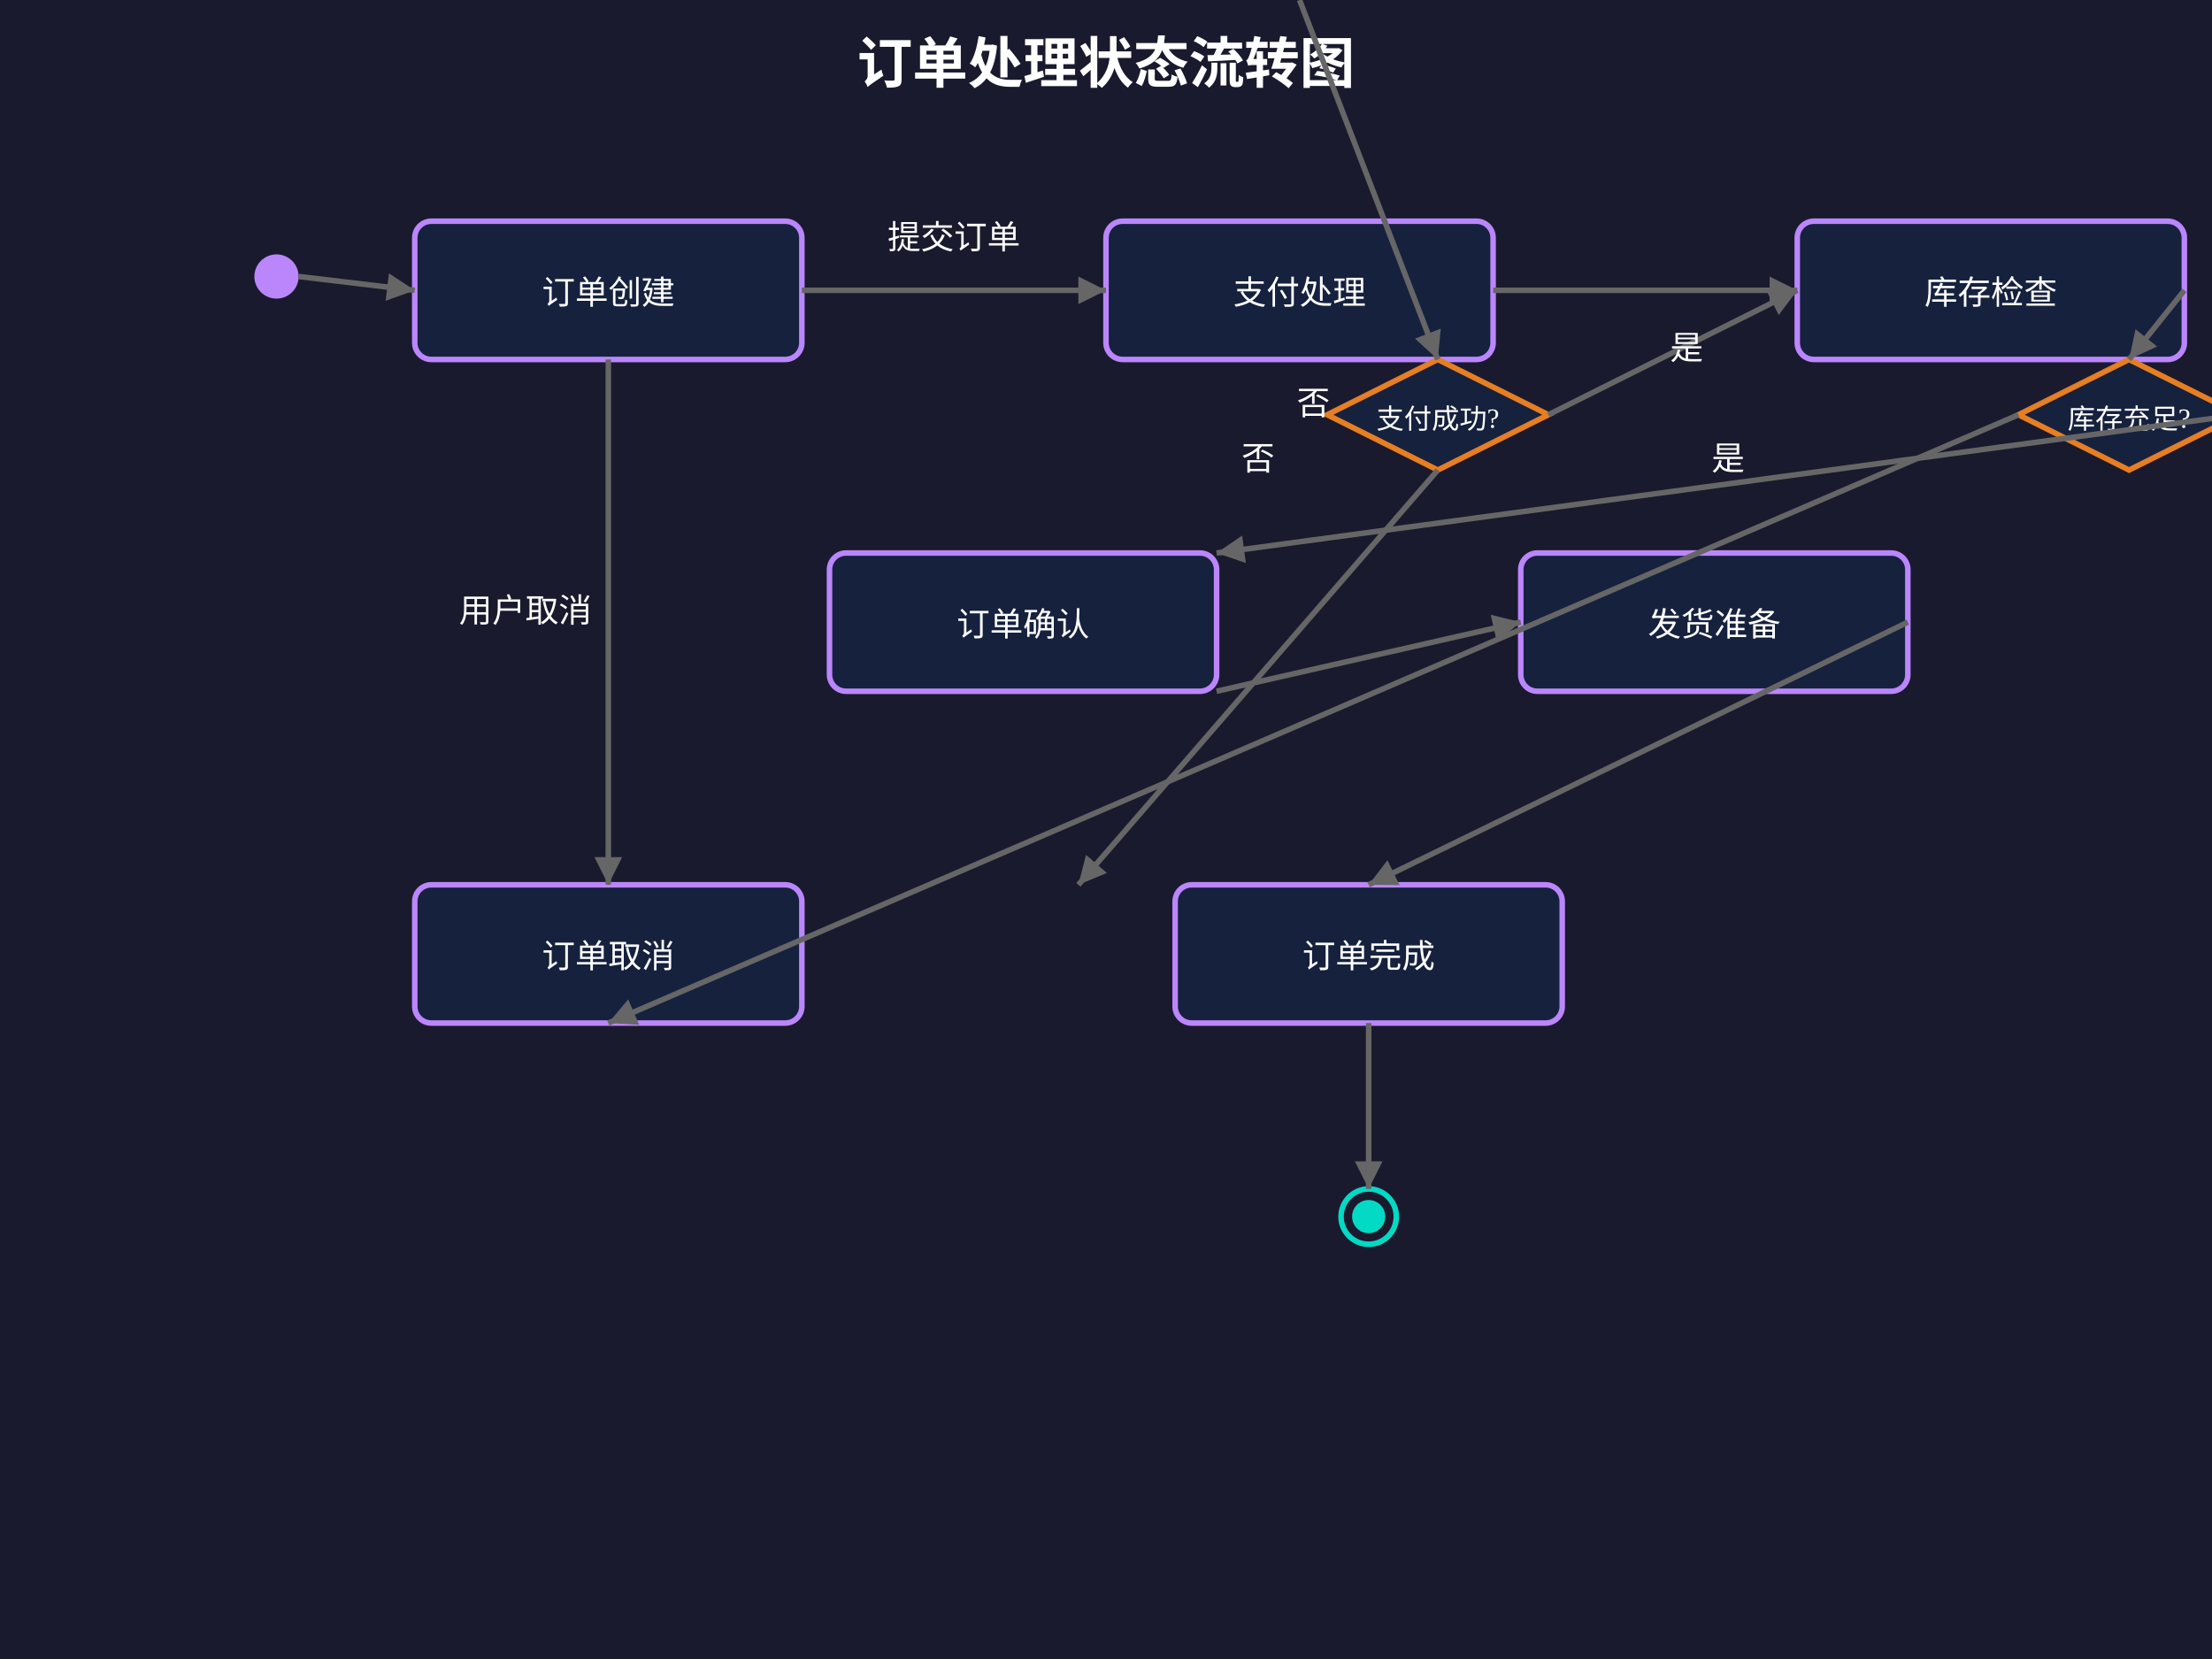
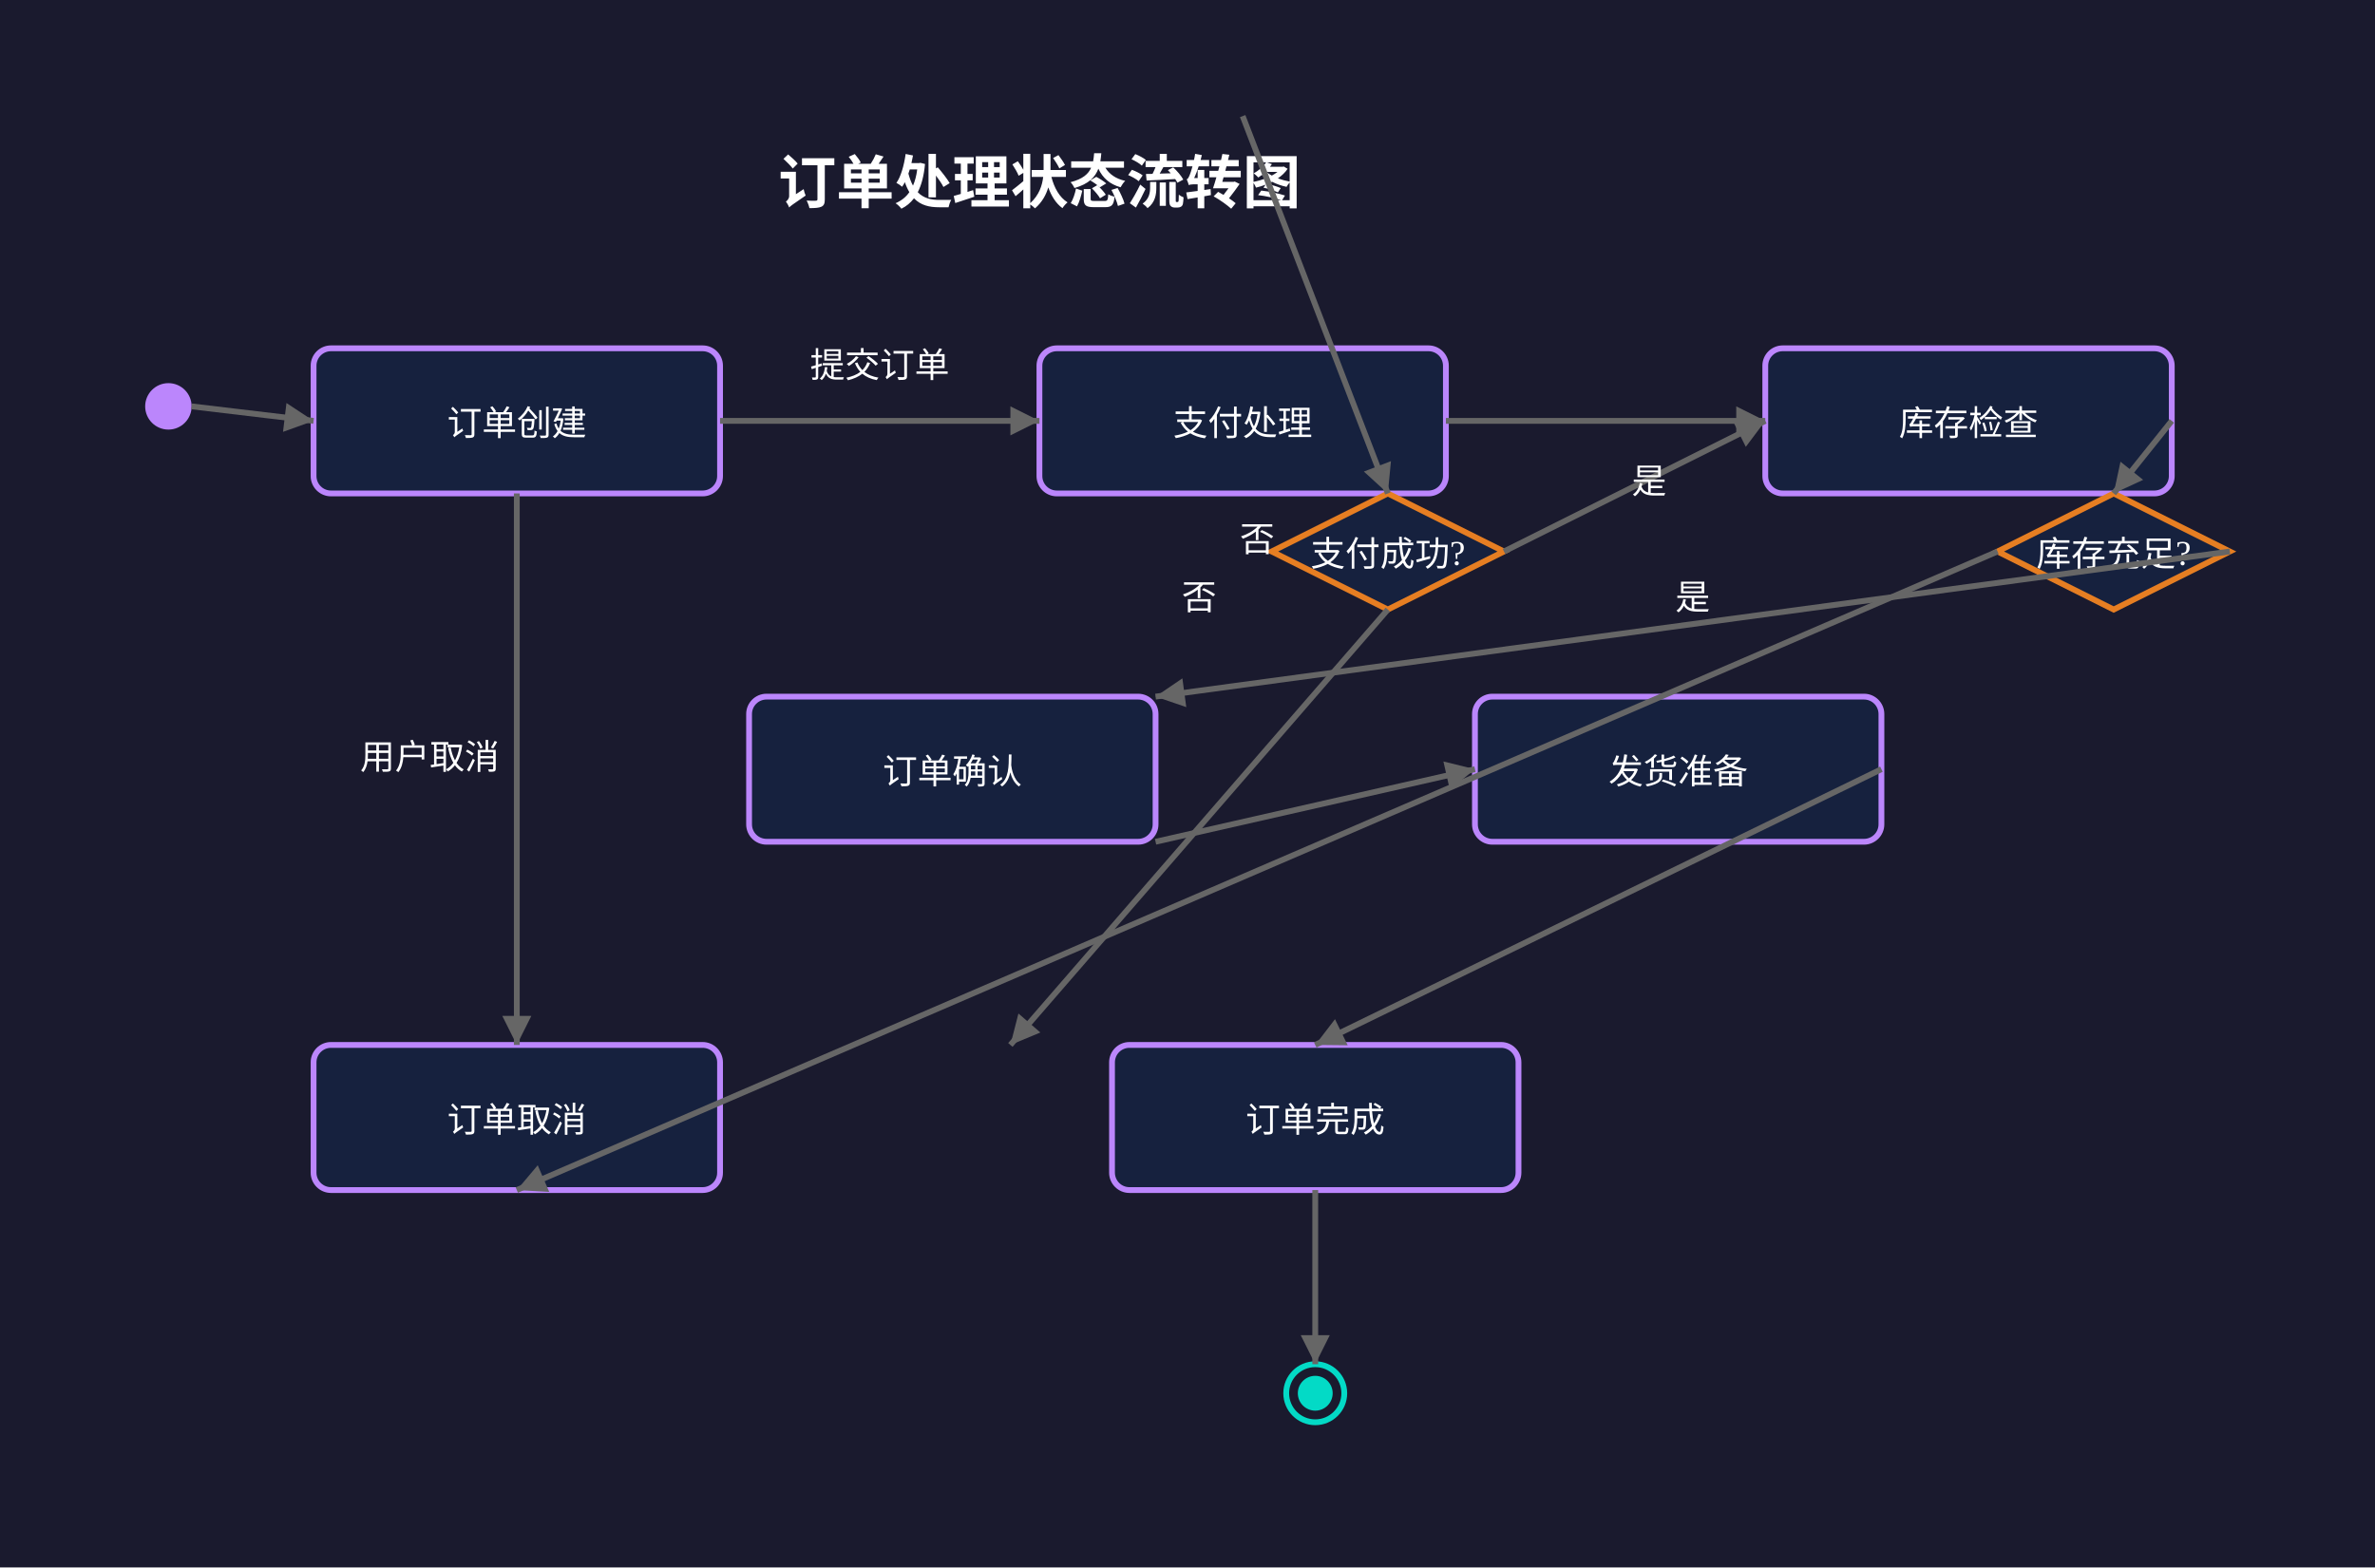
- <svg xmlns="http://www.w3.org/2000/svg" width="800" height="600" viewBox="0 0 800 600">
+ <svg xmlns="http://www.w3.org/2000/svg" width="818" height="540" viewBox="0 0 818 540" role="img" aria-labelledby="title desc">
  <defs>
    <style>
      .state { fill: #16213e; stroke: #bb86fc; stroke-width: 2; rx: 6; }
      .initial { fill: #bb86fc; }
      .final { fill: none; stroke: #03dac6; stroke-width: 2; }
      .final-inner { fill: #03dac6; }
      .decision { fill: #16213e; stroke: #e67e22; stroke-width: 2; }
      .text { fill: #ffffff; font-family: "Microsoft YaHei", sans-serif; }
      .connector { stroke: #666666; stroke-width: 2; fill: none; marker-end: url(#arrowhead-dark); }
-       .decision-text { fill: #ffffff; font-size: 10px; text-anchor: middle; }
+       .decision-text { fill: #ffffff; font-size:12px; text-anchor: middle; }
    </style>
    <marker id="arrowhead-dark" markerWidth="5" markerHeight="5" refX="5" refY="2.5" orient="auto">
      <polygon points="0 0, 5 2.5, 0 5" fill="#666666" />
    </marker>
  </defs>
-   <rect width="800" height="600" fill="#1a1a2e" />
-   <text x="400" y="30" text-anchor="middle" font-size="20" font-weight="bold" fill="#ffffff">订单处理状态流转图</text>
-   <circle cx="100" cy="100" r="8" class="initial" />
-   <rect x="150" y="80" width="140" height="50" rx="6" class="state" />
-   <text x="220" y="110" text-anchor="middle" class="text">订单创建</text>
-   <rect x="400" y="80" width="140" height="50" rx="6" class="state" />
-   <text x="470" y="110" text-anchor="middle" class="text">支付处理</text>
-   <rect x="650" y="80" width="140" height="50" rx="6" class="state" />
-   <text x="720" y="110" text-anchor="middle" class="text">库存检查</text>
-   <rect x="300" y="200" width="140" height="50" rx="6" class="state" />
-   <text x="370" y="230" text-anchor="middle" class="text">订单确认</text>
-   <rect x="550" y="200" width="140" height="50" rx="6" class="state" />
-   <text x="620" y="230" text-anchor="middle" class="text">发货准备</text>
-   <rect x="425" y="320" width="140" height="50" rx="6" class="state" />
-   <text x="495" y="350" text-anchor="middle" class="text">订单完成</text>
-   <rect x="150" y="320" width="140" height="50" rx="6" class="state" />
-   <text x="220" y="350" text-anchor="middle" class="text">订单取消</text>
-   <g transform="translate(495, 440)">
-     <circle cx="0" cy="0" r="10" class="final" />
-     <circle cx="0" cy="0" r="6" class="final-inner" />
+   <rect width="818" height="540" fill="#1a1a2e" x="0" y="0" />
+   <g transform="translate(-42 40)">
+     <text x="400" y="30" text-anchor="middle" font-size="20" font-weight="bold" fill="#ffffff">订单处理状态流转图</text>
+     <circle cx="100" cy="100" r="8" class="initial" />
+     <rect x="150" y="80" width="140" height="50" rx="6" class="state" />
+     <text x="220" y="110" text-anchor="middle" class="text">订单创建</text>
+     <rect x="400" y="80" width="140" height="50" rx="6" class="state" />
+     <text x="470" y="110" text-anchor="middle" class="text">支付处理</text>
+     <rect x="650" y="80" width="140" height="50" rx="6" class="state" />
+     <text x="720" y="110" text-anchor="middle" class="text">库存检查</text>
+     <rect x="300" y="200" width="140" height="50" rx="6" class="state" />
+     <text x="370" y="230" text-anchor="middle" class="text">订单确认</text>
+     <rect x="550" y="200" width="140" height="50" rx="6" class="state" />
+     <text x="620" y="230" text-anchor="middle" class="text">发货准备</text>
+     <rect x="425" y="320" width="140" height="50" rx="6" class="state" />
+     <text x="495" y="350" text-anchor="middle" class="text">订单完成</text>
+     <rect x="150" y="320" width="140" height="50" rx="6" class="state" />
+     <text x="220" y="350" text-anchor="middle" class="text">订单取消</text>
+     <g transform="translate(495, 440)">
+       <circle cx="0" cy="0" r="10" class="final" />
+       <circle cx="0" cy="0" r="6" class="final-inner" />
+     </g>
+     <polygon points="520,130 560,150 520,170 480,150" class="decision" />
+     <text x="520" y="155" text-anchor="middle" class="decision-text">支付成功?</text>
+     <polygon points="770,130 810,150 770,170 730,150" class="decision" />
+     <text x="770" y="155" text-anchor="middle" class="decision-text">库存充足?</text>
+     <line x1="108" y1="100" x2="150" y2="105" class="connector" />
+     <line x1="290" y1="105" x2="400" y2="105" class="connector" />
+     <text x="345" y="90" text-anchor="middle" class="text">提交订单</text>
+     <line x1="470" y="130" x2="520" y2="130" class="connector" />
+     <line x1="560" y1="150" x2="650" y2="105" class="connector" />
+     <text x="610" y="130" text-anchor="middle" class="text">是</text>
+     <line x1="520" y1="170" x2="390" y2="320" class="connector" />
+     <text x="455" y="170" text-anchor="middle" class="text">否</text>
+     <line x1="540" y1="105" x2="650" y2="105" class="connector" />
+     <line x1="790" y1="105" x2="770" y2="130" class="connector" />
+     <line x1="810" y1="150" x2="440" y2="200" class="connector" />
+     <text x="625" y="170" text-anchor="middle" class="text">是</text>
+     <line x1="730" y1="150" x2="220" y2="370" class="connector" />
+     <text x="475" y="150" text-anchor="middle" class="text">否</text>
+     <line x1="220" y1="130" x2="220" y2="320" class="connector" />
+     <text x="190" y="225" text-anchor="middle" class="text">用户取消</text>
+     <line x1="440" y1="250" x2="550" y2="225" class="connector" />
+     <line x1="690" y1="225" x2="495" y2="320" class="connector" />
+     <line x1="495" y1="370" x2="495" y2="430" class="connector" />
  </g>
-   <polygon points="520,130 560,150 520,170 480,150" class="decision" />
-   <text x="520" y="155" text-anchor="middle" class="decision-text">支付成功?</text>
-   <polygon points="770,130 810,150 770,170 730,150" class="decision" />
-   <text x="770" y="155" text-anchor="middle" class="decision-text">库存充足?</text>
-   <line x1="108" y1="100" x2="150" y2="105" class="connector" />
-   <line x1="290" y1="105" x2="400" y2="105" class="connector" />
-   <text x="345" y="90" text-anchor="middle" class="text">提交订单</text>
-   <line x1="470" y="130" x2="520" y2="130" class="connector" />
-   <line x1="560" y1="150" x2="650" y2="105" class="connector" />
-   <text x="610" y="130" text-anchor="middle" class="text">是</text>
-   <line x1="520" y1="170" x2="390" y2="320" class="connector" />
-   <text x="455" y="170" text-anchor="middle" class="text">否</text>
-   <line x1="540" y1="105" x2="650" y2="105" class="connector" />
-   <line x1="790" y1="105" x2="770" y2="130" class="connector" />
-   <line x1="810" y1="150" x2="440" y2="200" class="connector" />
-   <text x="625" y="170" text-anchor="middle" class="text">是</text>
-   <line x1="730" y1="150" x2="220" y2="370" class="connector" />
-   <text x="475" y="150" text-anchor="middle" class="text">否</text>
-   <line x1="220" y1="130" x2="220" y2="320" class="connector" />
-   <text x="190" y="225" text-anchor="middle" class="text">用户取消</text>
-   <line x1="440" y1="250" x2="550" y2="225" class="connector" />
-   <line x1="690" y1="225" x2="495" y2="320" class="connector" />
-   <line x1="495" y1="370" x2="495" y2="430" class="connector" />
</svg>
